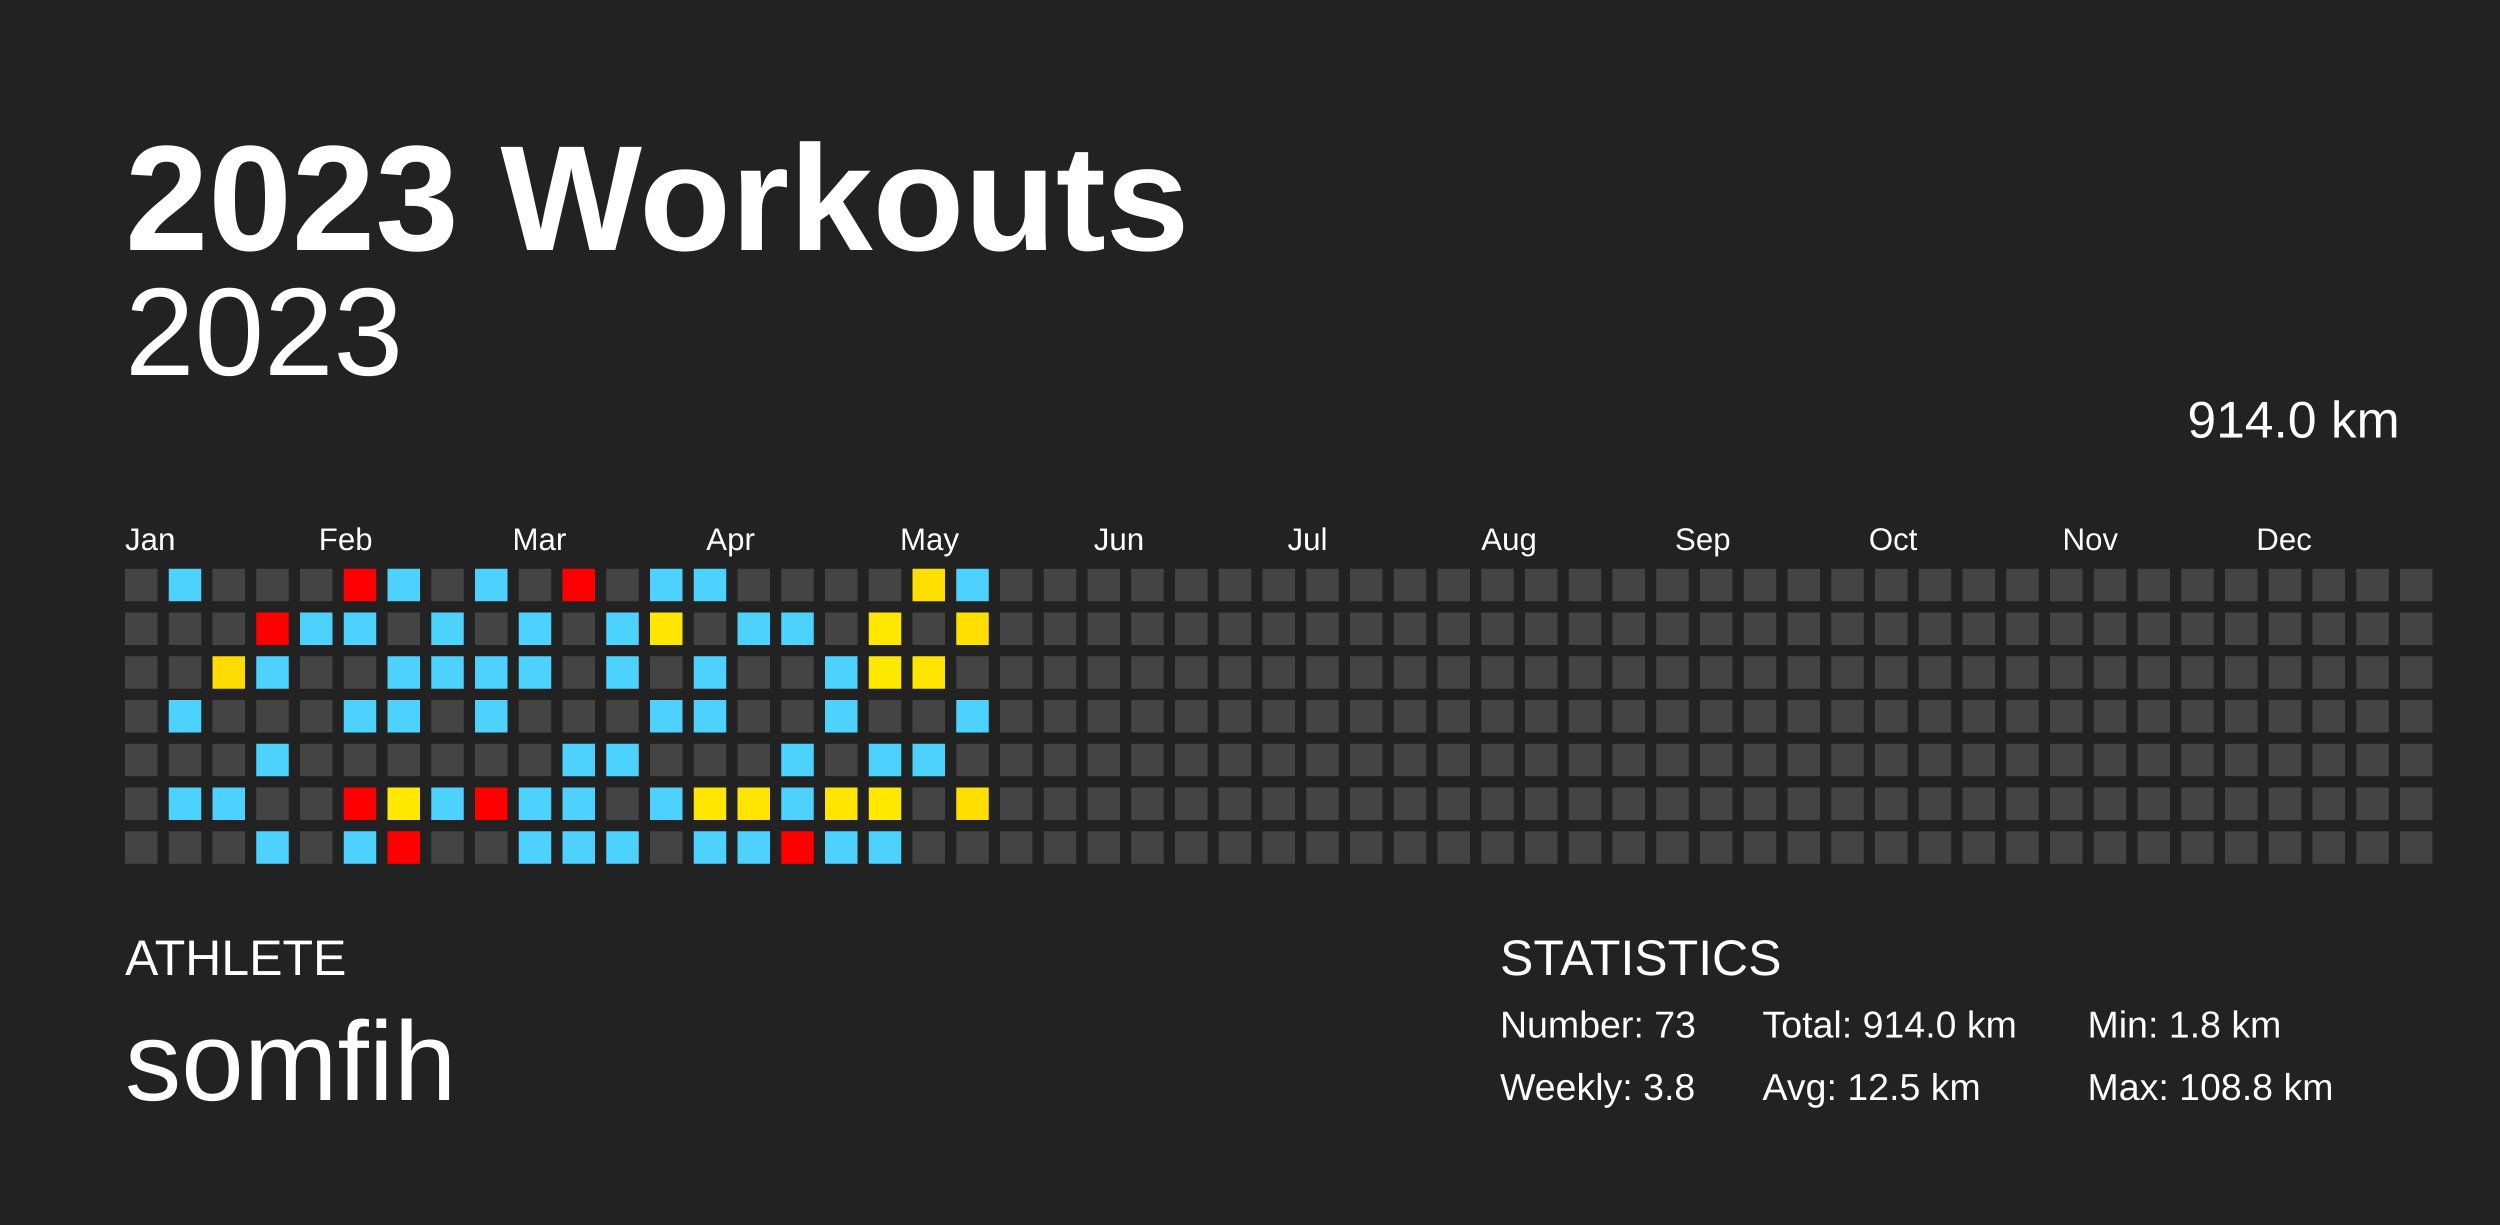
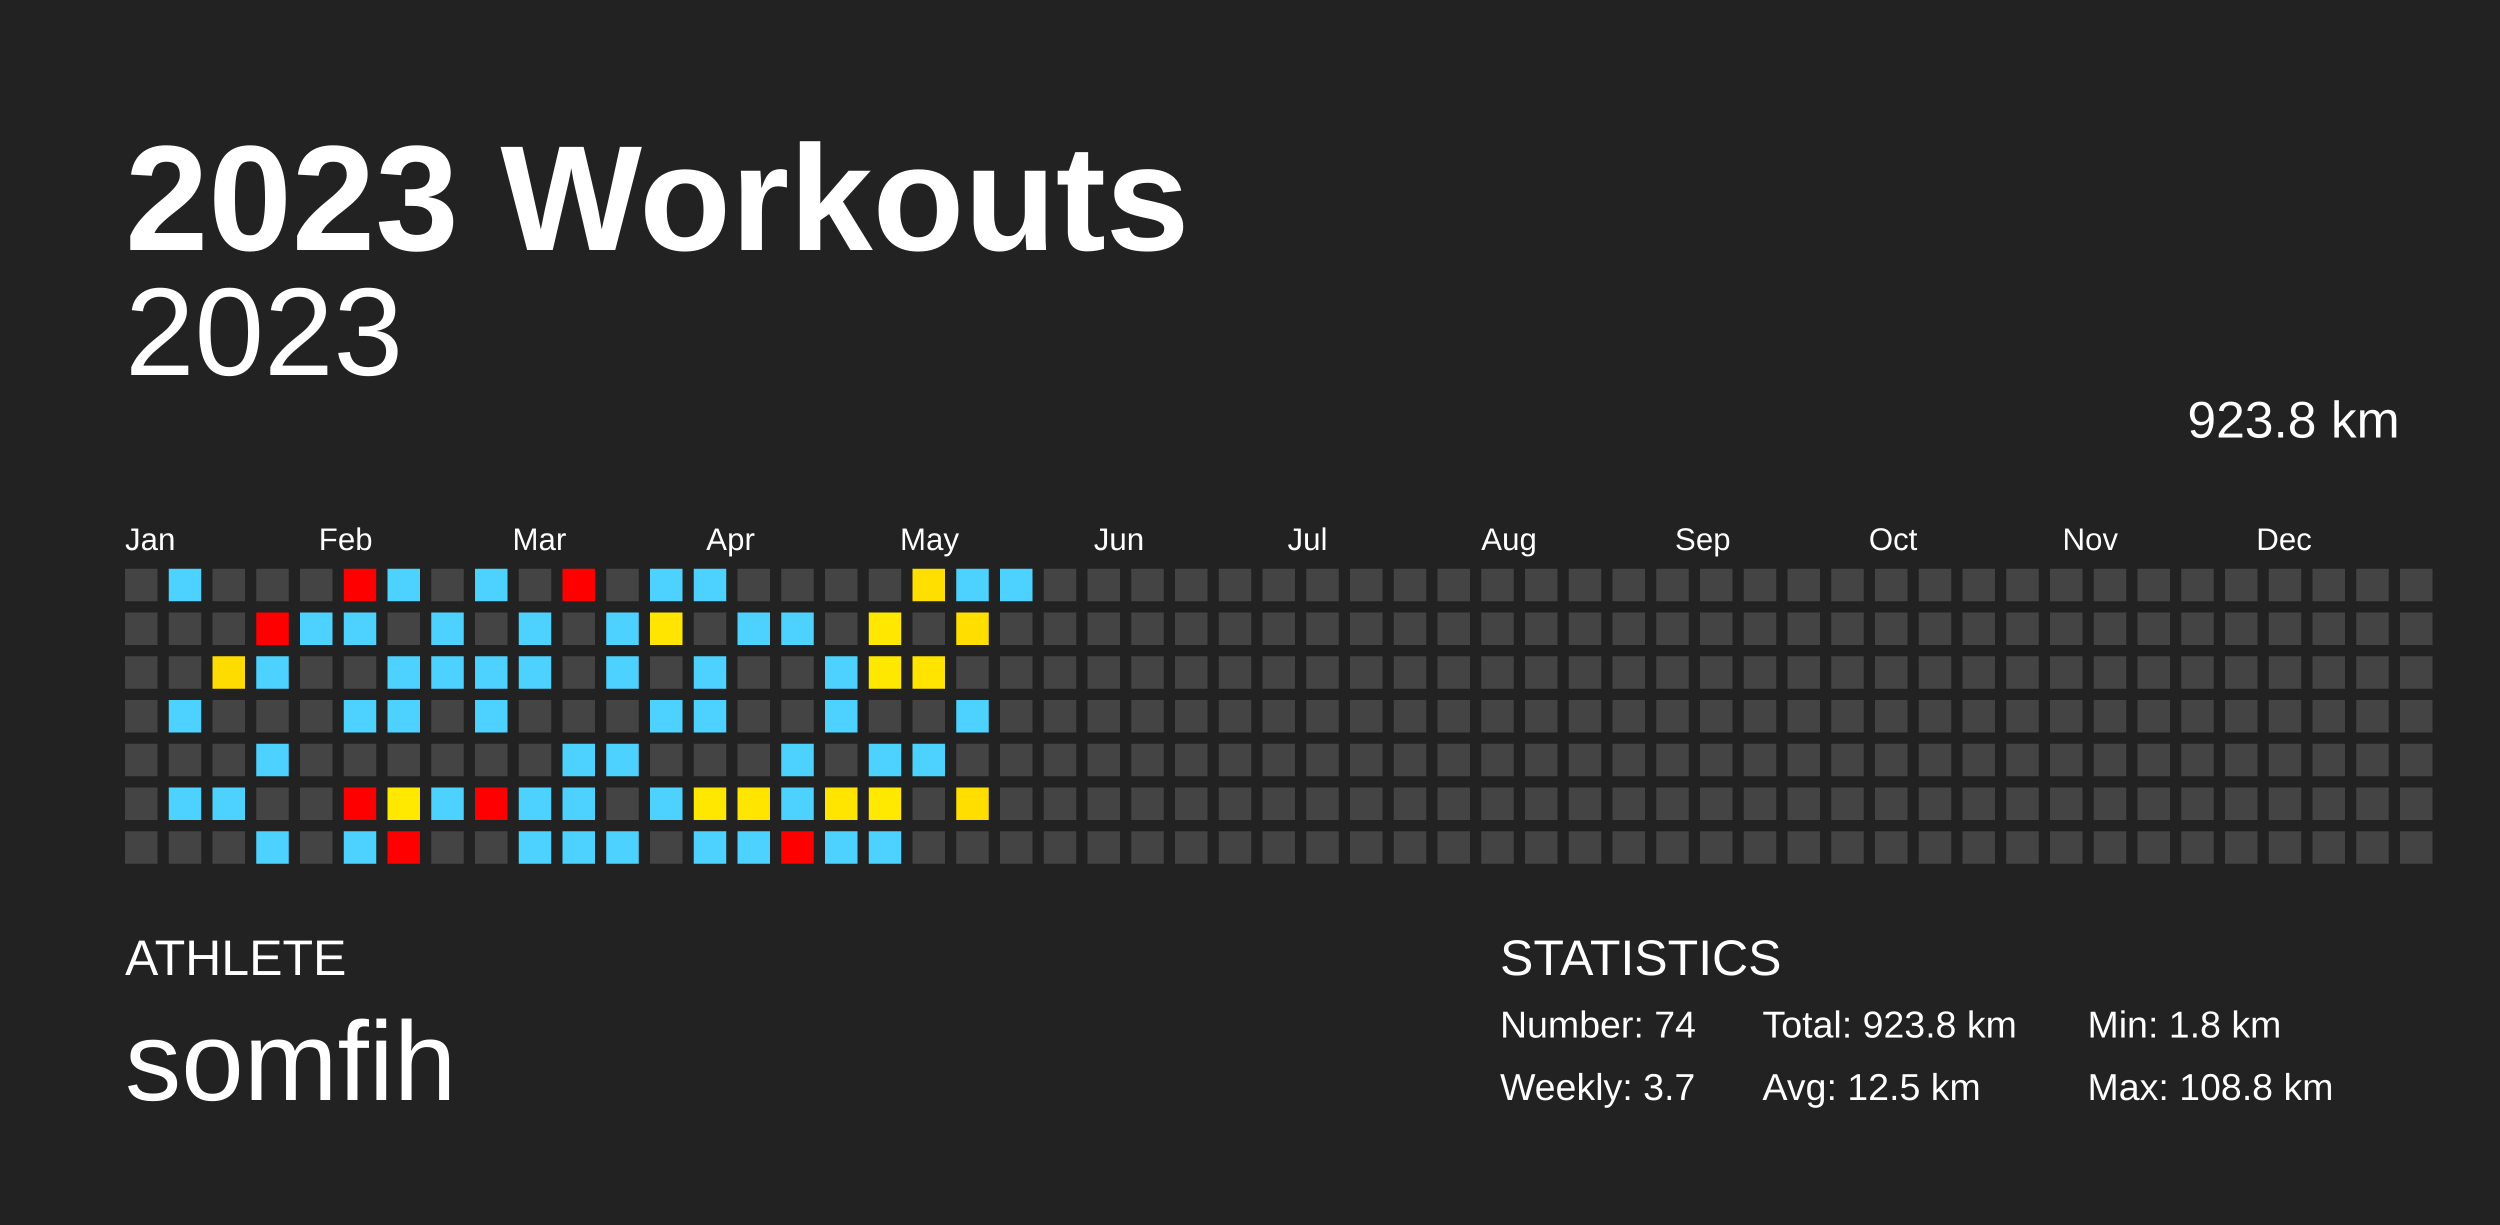
<svg xmlns="http://www.w3.org/2000/svg" baseProfile="full" height="98mm" version="1.1" viewBox="0,0,200,98" width="200mm">
  <defs />
  <rect fill="#222222" height="98" width="200" x="0" y="0" />
  <text fill="#FFFFFF" style="font-size:12px; font-family:Arial; font-weight:bold;" x="10" y="20">2023 Workouts</text>
  <text fill="#FFFFFF" style="font-size:4px; font-family:Arial" x="10" y="78">ATHLETE</text>
  <text fill="#FFFFFF" style="font-size:9px; font-family:Arial" x="10" y="88">somfih</text>
  <text fill="#FFFFFF" style="font-size:4px; font-family:Arial" x="120" y="78">STATISTICS</text>
-   <text fill="#FFFFFF" style="font-size:3px; font-family:Arial" x="120" y="83">Number: 73</text>
-   <text fill="#FFFFFF" style="font-size:3px; font-family:Arial" x="120" y="88">Weekly: 3.8</text>
-   <text fill="#FFFFFF" style="font-size:3px; font-family:Arial" x="141" y="83">Total: 914.0 km</text>
+   <text fill="#FFFFFF" style="font-size:3px; font-family:Arial" x="120" y="83">Number: 74</text>
+   <text fill="#FFFFFF" style="font-size:3px; font-family:Arial" x="120" y="88">Weekly: 3.7</text>
+   <text fill="#FFFFFF" style="font-size:3px; font-family:Arial" x="141" y="83">Total: 923.8 km</text>
  <text fill="#FFFFFF" style="font-size:3px; font-family:Arial" x="141" y="88">Avg: 12.5 km</text>
  <text fill="#FFFFFF" style="font-size:3px; font-family:Arial" x="167" y="83">Min: 1.8 km</text>
  <text fill="#FFFFFF" style="font-size:3px; font-family:Arial" x="167" y="88">Max: 108.8 km</text>
  <text alignment-baseline="hanging" fill="#FFFFFF" style="font-size:10.0px; font-family:Arial;" x="10" y="30">2023</text>
-   <text alignment-baseline="hanging" fill="#FFFFFF" style="font-size:4.125px; font-family:Arial;" x="175" y="35">914.0 km</text>
+   <text alignment-baseline="hanging" fill="#FFFFFF" style="font-size:4.125px; font-family:Arial;" x="175" y="35">923.8 km</text>
  <text fill="#FFFFFF" style="font-size:2.5px; font-family:Arial" x="10.0" y="44">Jan</text>
  <text fill="#FFFFFF" style="font-size:2.5px; font-family:Arial" x="25.5" y="44">Feb</text>
  <text fill="#FFFFFF" style="font-size:2.5px; font-family:Arial" x="41.0" y="44">Mar</text>
  <text fill="#FFFFFF" style="font-size:2.5px; font-family:Arial" x="56.5" y="44">Apr</text>
  <text fill="#FFFFFF" style="font-size:2.5px; font-family:Arial" x="72.0" y="44">May</text>
  <text fill="#FFFFFF" style="font-size:2.5px; font-family:Arial" x="87.5" y="44">Jun</text>
  <text fill="#FFFFFF" style="font-size:2.5px; font-family:Arial" x="103.0" y="44">Jul</text>
  <text fill="#FFFFFF" style="font-size:2.5px; font-family:Arial" x="118.5" y="44">Aug</text>
  <text fill="#FFFFFF" style="font-size:2.5px; font-family:Arial" x="134.0" y="44">Sep</text>
  <text fill="#FFFFFF" style="font-size:2.5px; font-family:Arial" x="149.5" y="44">Oct</text>
  <text fill="#FFFFFF" style="font-size:2.5px; font-family:Arial" x="165.0" y="44">Nov</text>
  <text fill="#FFFFFF" style="font-size:2.5px; font-family:Arial" x="180.5" y="44">Dec</text>
  <rect fill="#444444" height="2.6" width="2.6" x="10.0" y="45.5" />
  <rect fill="#444444" height="2.6" width="2.6" x="10.0" y="49.0" />
  <rect fill="#444444" height="2.6" width="2.6" x="10.0" y="52.5" />
  <rect fill="#444444" height="2.6" width="2.6" x="10.0" y="56.0" />
  <rect fill="#444444" height="2.6" width="2.6" x="10.0" y="59.5" />
  <rect fill="#444444" height="2.6" width="2.6" x="10.0" y="63.0" />
  <rect fill="#444444" height="2.6" width="2.6" x="10.0" y="66.5" />
  <rect fill="#4dd2ff" height="2.6" width="2.6" x="13.5" y="45.5" />
  <rect fill="#444444" height="2.6" width="2.6" x="13.5" y="49.0" />
  <rect fill="#444444" height="2.6" width="2.6" x="13.5" y="52.5" />
  <rect fill="#4dd2ff" height="2.6" width="2.6" x="13.5" y="56.0" />
  <rect fill="#444444" height="2.6" width="2.6" x="13.5" y="59.5" />
  <rect fill="#4dd2ff" height="2.6" width="2.6" x="13.5" y="63.0" />
  <rect fill="#444444" height="2.6" width="2.6" x="13.5" y="66.5" />
  <rect fill="#444444" height="2.6" width="2.6" x="17.0" y="45.5" />
  <rect fill="#444444" height="2.6" width="2.6" x="17.0" y="49.0" />
  <rect fill="#ffdc00" height="2.6" width="2.6" x="17.0" y="52.5" />
  <rect fill="#444444" height="2.6" width="2.6" x="17.0" y="56.0" />
  <rect fill="#444444" height="2.6" width="2.6" x="17.0" y="59.5" />
  <rect fill="#4dd2ff" height="2.6" width="2.6" x="17.0" y="63.0" />
  <rect fill="#444444" height="2.6" width="2.6" x="17.0" y="66.5" />
  <rect fill="#444444" height="2.6" width="2.6" x="20.5" y="45.5" />
  <rect fill="red" height="2.6" width="2.6" x="20.5" y="49.0" />
  <rect fill="#4dd2ff" height="2.6" width="2.6" x="20.5" y="52.5" />
  <rect fill="#444444" height="2.6" width="2.6" x="20.5" y="56.0" />
  <rect fill="#4dd2ff" height="2.6" width="2.6" x="20.5" y="59.5" />
  <rect fill="#444444" height="2.6" width="2.6" x="20.5" y="63.0" />
  <rect fill="#4dd2ff" height="2.6" width="2.6" x="20.5" y="66.5" />
  <rect fill="#444444" height="2.6" width="2.6" x="24.0" y="45.5" />
  <rect fill="#4dd2ff" height="2.6" width="2.6" x="24.0" y="49.0" />
  <rect fill="#444444" height="2.6" width="2.6" x="24.0" y="52.5" />
  <rect fill="#444444" height="2.6" width="2.6" x="24.0" y="56.0" />
  <rect fill="#444444" height="2.6" width="2.6" x="24.0" y="59.5" />
  <rect fill="#444444" height="2.6" width="2.6" x="24.0" y="63.0" />
  <rect fill="#444444" height="2.6" width="2.6" x="24.0" y="66.5" />
  <rect fill="red" height="2.6" width="2.6" x="27.5" y="45.5" />
  <rect fill="#4dd2ff" height="2.6" width="2.6" x="27.5" y="49.0" />
  <rect fill="#444444" height="2.6" width="2.6" x="27.5" y="52.5" />
  <rect fill="#4dd2ff" height="2.6" width="2.6" x="27.5" y="56.0" />
  <rect fill="#444444" height="2.6" width="2.6" x="27.5" y="59.5" />
  <rect fill="red" height="2.6" width="2.6" x="27.5" y="63.0" />
  <rect fill="#4dd2ff" height="2.6" width="2.6" x="27.5" y="66.5" />
  <rect fill="#4dd2ff" height="2.6" width="2.6" x="31.0" y="45.5" />
  <rect fill="#444444" height="2.6" width="2.6" x="31.0" y="49.0" />
  <rect fill="#4dd2ff" height="2.6" width="2.6" x="31.0" y="52.5" />
  <rect fill="#4dd2ff" height="2.6" width="2.6" x="31.0" y="56.0" />
  <rect fill="#444444" height="2.6" width="2.6" x="31.0" y="59.5" />
  <rect fill="#ffe900" height="2.6" width="2.6" x="31.0" y="63.0" />
  <rect fill="red" height="2.6" width="2.6" x="31.0" y="66.5" />
  <rect fill="#444444" height="2.6" width="2.6" x="34.5" y="45.5" />
  <rect fill="#4dd2ff" height="2.6" width="2.6" x="34.5" y="49.0" />
  <rect fill="#4dd2ff" height="2.6" width="2.6" x="34.5" y="52.5" />
  <rect fill="#444444" height="2.6" width="2.6" x="34.5" y="56.0" />
  <rect fill="#444444" height="2.6" width="2.6" x="34.5" y="59.5" />
  <rect fill="#4dd2ff" height="2.6" width="2.6" x="34.5" y="63.0" />
  <rect fill="#444444" height="2.6" width="2.6" x="34.5" y="66.5" />
  <rect fill="#4dd2ff" height="2.6" width="2.6" x="38.0" y="45.5" />
  <rect fill="#444444" height="2.6" width="2.6" x="38.0" y="49.0" />
  <rect fill="#4dd2ff" height="2.6" width="2.6" x="38.0" y="52.5" />
  <rect fill="#4dd2ff" height="2.6" width="2.6" x="38.0" y="56.0" />
  <rect fill="#444444" height="2.6" width="2.6" x="38.0" y="59.5" />
  <rect fill="red" height="2.6" width="2.6" x="38.0" y="63.0" />
  <rect fill="#444444" height="2.6" width="2.6" x="38.0" y="66.5" />
  <rect fill="#444444" height="2.6" width="2.6" x="41.5" y="45.5" />
  <rect fill="#4dd2ff" height="2.6" width="2.6" x="41.5" y="49.0" />
  <rect fill="#4dd2ff" height="2.6" width="2.6" x="41.5" y="52.5" />
  <rect fill="#444444" height="2.6" width="2.6" x="41.5" y="56.0" />
  <rect fill="#444444" height="2.6" width="2.6" x="41.5" y="59.5" />
  <rect fill="#4dd2ff" height="2.6" width="2.6" x="41.5" y="63.0" />
  <rect fill="#4dd2ff" height="2.6" width="2.6" x="41.5" y="66.5" />
  <rect fill="red" height="2.6" width="2.6" x="45.0" y="45.5" />
  <rect fill="#444444" height="2.6" width="2.6" x="45.0" y="49.0" />
  <rect fill="#444444" height="2.6" width="2.6" x="45.0" y="52.5" />
  <rect fill="#444444" height="2.6" width="2.6" x="45.0" y="56.0" />
  <rect fill="#4dd2ff" height="2.6" width="2.6" x="45.0" y="59.5" />
  <rect fill="#4dd2ff" height="2.6" width="2.6" x="45.0" y="63.0" />
  <rect fill="#4dd2ff" height="2.6" width="2.6" x="45.0" y="66.5" />
  <rect fill="#444444" height="2.6" width="2.6" x="48.5" y="45.5" />
  <rect fill="#4dd2ff" height="2.6" width="2.6" x="48.5" y="49.0" />
  <rect fill="#4dd2ff" height="2.6" width="2.6" x="48.5" y="52.5" />
  <rect fill="#444444" height="2.6" width="2.6" x="48.5" y="56.0" />
  <rect fill="#4dd2ff" height="2.6" width="2.6" x="48.5" y="59.5" />
  <rect fill="#444444" height="2.6" width="2.6" x="48.5" y="63.0" />
  <rect fill="#4dd2ff" height="2.6" width="2.6" x="48.5" y="66.5" />
  <rect fill="#4dd2ff" height="2.6" width="2.6" x="52.0" y="45.5" />
  <rect fill="#ffe500" height="2.6" width="2.6" x="52.0" y="49.0" />
  <rect fill="#444444" height="2.6" width="2.6" x="52.0" y="52.5" />
  <rect fill="#4dd2ff" height="2.6" width="2.6" x="52.0" y="56.0" />
  <rect fill="#444444" height="2.6" width="2.6" x="52.0" y="59.5" />
  <rect fill="#4dd2ff" height="2.6" width="2.6" x="52.0" y="63.0" />
  <rect fill="#444444" height="2.6" width="2.6" x="52.0" y="66.5" />
  <rect fill="#4dd2ff" height="2.6" width="2.6" x="55.5" y="45.5" />
  <rect fill="#444444" height="2.6" width="2.6" x="55.5" y="49.0" />
  <rect fill="#4dd2ff" height="2.6" width="2.6" x="55.5" y="52.5" />
  <rect fill="#4dd2ff" height="2.6" width="2.6" x="55.5" y="56.0" />
  <rect fill="#444444" height="2.6" width="2.6" x="55.5" y="59.5" />
  <rect fill="#ffe700" height="2.6" width="2.6" x="55.5" y="63.0" />
  <rect fill="#4dd2ff" height="2.6" width="2.6" x="55.5" y="66.5" />
  <rect fill="#444444" height="2.6" width="2.6" x="59.0" y="45.5" />
  <rect fill="#4dd2ff" height="2.6" width="2.6" x="59.0" y="49.0" />
  <rect fill="#444444" height="2.6" width="2.6" x="59.0" y="52.5" />
  <rect fill="#444444" height="2.6" width="2.6" x="59.0" y="56.0" />
  <rect fill="#444444" height="2.6" width="2.6" x="59.0" y="59.5" />
  <rect fill="#ffe500" height="2.6" width="2.6" x="59.0" y="63.0" />
  <rect fill="#4dd2ff" height="2.6" width="2.6" x="59.0" y="66.5" />
  <rect fill="#444444" height="2.6" width="2.6" x="62.5" y="45.5" />
  <rect fill="#4dd2ff" height="2.6" width="2.6" x="62.5" y="49.0" />
  <rect fill="#444444" height="2.6" width="2.6" x="62.5" y="52.5" />
  <rect fill="#444444" height="2.6" width="2.6" x="62.5" y="56.0" />
  <rect fill="#4dd2ff" height="2.6" width="2.6" x="62.5" y="59.5" />
  <rect fill="#4dd2ff" height="2.6" width="2.6" x="62.5" y="63.0" />
  <rect fill="red" height="2.6" width="2.6" x="62.5" y="66.5" />
  <rect fill="#444444" height="2.6" width="2.6" x="66.0" y="45.5" />
  <rect fill="#444444" height="2.6" width="2.6" x="66.0" y="49.0" />
  <rect fill="#4dd2ff" height="2.6" width="2.6" x="66.0" y="52.5" />
  <rect fill="#4dd2ff" height="2.6" width="2.6" x="66.0" y="56.0" />
  <rect fill="#444444" height="2.6" width="2.6" x="66.0" y="59.5" />
  <rect fill="#ffe500" height="2.6" width="2.6" x="66.0" y="63.0" />
  <rect fill="#4dd2ff" height="2.6" width="2.6" x="66.0" y="66.5" />
  <rect fill="#444444" height="2.6" width="2.6" x="69.5" y="45.5" />
  <rect fill="#ffe700" height="2.6" width="2.6" x="69.5" y="49.0" />
  <rect fill="#ffe800" height="2.6" width="2.6" x="69.5" y="52.5" />
  <rect fill="#444444" height="2.6" width="2.6" x="69.5" y="56.0" />
  <rect fill="#4dd2ff" height="2.6" width="2.6" x="69.5" y="59.5" />
  <rect fill="#ffe900" height="2.6" width="2.6" x="69.5" y="63.0" />
  <rect fill="#4dd2ff" height="2.6" width="2.6" x="69.5" y="66.5" />
  <rect fill="#ffdf00" height="2.6" width="2.6" x="73.0" y="45.5" />
  <rect fill="#444444" height="2.6" width="2.6" x="73.0" y="49.0" />
  <rect fill="#ffe400" height="2.6" width="2.6" x="73.0" y="52.5" />
  <rect fill="#444444" height="2.6" width="2.6" x="73.0" y="56.0" />
  <rect fill="#4dd2ff" height="2.6" width="2.6" x="73.0" y="59.5" />
  <rect fill="#444444" height="2.6" width="2.6" x="73.0" y="63.0" />
  <rect fill="#444444" height="2.6" width="2.6" x="73.0" y="66.5" />
  <rect fill="#4dd2ff" height="2.6" width="2.6" x="76.5" y="45.5" />
  <rect fill="#ffde00" height="2.6" width="2.6" x="76.5" y="49.0" />
  <rect fill="#444444" height="2.6" width="2.6" x="76.5" y="52.5" />
  <rect fill="#4dd2ff" height="2.6" width="2.6" x="76.5" y="56.0" />
  <rect fill="#444444" height="2.6" width="2.6" x="76.5" y="59.5" />
  <rect fill="#ffde00" height="2.6" width="2.6" x="76.5" y="63.0" />
  <rect fill="#444444" height="2.6" width="2.6" x="76.5" y="66.5" />
-   <rect fill="#444444" height="2.6" width="2.6" x="80.0" y="45.5" />
+   <rect fill="#4dd2ff" height="2.6" width="2.6" x="80.0" y="45.5" />
  <rect fill="#444444" height="2.6" width="2.6" x="80.0" y="49.0" />
  <rect fill="#444444" height="2.6" width="2.6" x="80.0" y="52.5" />
  <rect fill="#444444" height="2.6" width="2.6" x="80.0" y="56.0" />
  <rect fill="#444444" height="2.6" width="2.6" x="80.0" y="59.5" />
  <rect fill="#444444" height="2.6" width="2.6" x="80.0" y="63.0" />
  <rect fill="#444444" height="2.6" width="2.6" x="80.0" y="66.5" />
  <rect fill="#444444" height="2.6" width="2.6" x="83.5" y="45.5" />
  <rect fill="#444444" height="2.6" width="2.6" x="83.5" y="49.0" />
  <rect fill="#444444" height="2.6" width="2.6" x="83.5" y="52.5" />
  <rect fill="#444444" height="2.6" width="2.6" x="83.5" y="56.0" />
  <rect fill="#444444" height="2.6" width="2.6" x="83.5" y="59.5" />
  <rect fill="#444444" height="2.6" width="2.6" x="83.5" y="63.0" />
  <rect fill="#444444" height="2.6" width="2.6" x="83.5" y="66.5" />
  <rect fill="#444444" height="2.6" width="2.6" x="87.0" y="45.5" />
  <rect fill="#444444" height="2.6" width="2.6" x="87.0" y="49.0" />
  <rect fill="#444444" height="2.6" width="2.6" x="87.0" y="52.5" />
  <rect fill="#444444" height="2.6" width="2.6" x="87.0" y="56.0" />
  <rect fill="#444444" height="2.6" width="2.6" x="87.0" y="59.5" />
  <rect fill="#444444" height="2.6" width="2.6" x="87.0" y="63.0" />
  <rect fill="#444444" height="2.6" width="2.6" x="87.0" y="66.5" />
  <rect fill="#444444" height="2.6" width="2.6" x="90.5" y="45.5" />
  <rect fill="#444444" height="2.6" width="2.6" x="90.5" y="49.0" />
  <rect fill="#444444" height="2.6" width="2.6" x="90.5" y="52.5" />
  <rect fill="#444444" height="2.6" width="2.6" x="90.5" y="56.0" />
  <rect fill="#444444" height="2.6" width="2.6" x="90.5" y="59.5" />
  <rect fill="#444444" height="2.6" width="2.6" x="90.5" y="63.0" />
  <rect fill="#444444" height="2.6" width="2.6" x="90.5" y="66.5" />
  <rect fill="#444444" height="2.6" width="2.6" x="94.0" y="45.5" />
  <rect fill="#444444" height="2.6" width="2.6" x="94.0" y="49.0" />
  <rect fill="#444444" height="2.6" width="2.6" x="94.0" y="52.5" />
  <rect fill="#444444" height="2.6" width="2.6" x="94.0" y="56.0" />
  <rect fill="#444444" height="2.6" width="2.6" x="94.0" y="59.5" />
  <rect fill="#444444" height="2.6" width="2.6" x="94.0" y="63.0" />
  <rect fill="#444444" height="2.6" width="2.6" x="94.0" y="66.5" />
  <rect fill="#444444" height="2.6" width="2.6" x="97.5" y="45.5" />
  <rect fill="#444444" height="2.6" width="2.6" x="97.5" y="49.0" />
  <rect fill="#444444" height="2.6" width="2.6" x="97.5" y="52.5" />
  <rect fill="#444444" height="2.6" width="2.6" x="97.5" y="56.0" />
  <rect fill="#444444" height="2.6" width="2.6" x="97.5" y="59.5" />
  <rect fill="#444444" height="2.6" width="2.6" x="97.5" y="63.0" />
  <rect fill="#444444" height="2.6" width="2.6" x="97.5" y="66.5" />
  <rect fill="#444444" height="2.6" width="2.6" x="101.0" y="45.5" />
  <rect fill="#444444" height="2.6" width="2.6" x="101.0" y="49.0" />
  <rect fill="#444444" height="2.6" width="2.6" x="101.0" y="52.5" />
  <rect fill="#444444" height="2.6" width="2.6" x="101.0" y="56.0" />
  <rect fill="#444444" height="2.6" width="2.6" x="101.0" y="59.5" />
  <rect fill="#444444" height="2.6" width="2.6" x="101.0" y="63.0" />
  <rect fill="#444444" height="2.6" width="2.6" x="101.0" y="66.5" />
  <rect fill="#444444" height="2.6" width="2.6" x="104.5" y="45.5" />
  <rect fill="#444444" height="2.6" width="2.6" x="104.5" y="49.0" />
  <rect fill="#444444" height="2.6" width="2.6" x="104.5" y="52.5" />
  <rect fill="#444444" height="2.6" width="2.6" x="104.5" y="56.0" />
  <rect fill="#444444" height="2.6" width="2.6" x="104.5" y="59.5" />
  <rect fill="#444444" height="2.6" width="2.6" x="104.5" y="63.0" />
  <rect fill="#444444" height="2.6" width="2.6" x="104.5" y="66.5" />
  <rect fill="#444444" height="2.6" width="2.6" x="108.0" y="45.5" />
  <rect fill="#444444" height="2.6" width="2.6" x="108.0" y="49.0" />
  <rect fill="#444444" height="2.6" width="2.6" x="108.0" y="52.5" />
  <rect fill="#444444" height="2.6" width="2.6" x="108.0" y="56.0" />
  <rect fill="#444444" height="2.6" width="2.6" x="108.0" y="59.5" />
  <rect fill="#444444" height="2.6" width="2.6" x="108.0" y="63.0" />
  <rect fill="#444444" height="2.6" width="2.6" x="108.0" y="66.5" />
  <rect fill="#444444" height="2.6" width="2.6" x="111.5" y="45.5" />
  <rect fill="#444444" height="2.6" width="2.6" x="111.5" y="49.0" />
  <rect fill="#444444" height="2.6" width="2.6" x="111.5" y="52.5" />
  <rect fill="#444444" height="2.6" width="2.6" x="111.5" y="56.0" />
  <rect fill="#444444" height="2.6" width="2.6" x="111.5" y="59.5" />
  <rect fill="#444444" height="2.6" width="2.6" x="111.5" y="63.0" />
  <rect fill="#444444" height="2.6" width="2.6" x="111.5" y="66.5" />
  <rect fill="#444444" height="2.6" width="2.6" x="115.0" y="45.5" />
  <rect fill="#444444" height="2.6" width="2.6" x="115.0" y="49.0" />
  <rect fill="#444444" height="2.6" width="2.6" x="115.0" y="52.5" />
  <rect fill="#444444" height="2.6" width="2.6" x="115.0" y="56.0" />
  <rect fill="#444444" height="2.6" width="2.6" x="115.0" y="59.5" />
  <rect fill="#444444" height="2.6" width="2.6" x="115.0" y="63.0" />
  <rect fill="#444444" height="2.6" width="2.6" x="115.0" y="66.5" />
  <rect fill="#444444" height="2.6" width="2.6" x="118.5" y="45.5" />
  <rect fill="#444444" height="2.6" width="2.6" x="118.5" y="49.0" />
  <rect fill="#444444" height="2.6" width="2.6" x="118.5" y="52.5" />
  <rect fill="#444444" height="2.6" width="2.6" x="118.5" y="56.0" />
  <rect fill="#444444" height="2.6" width="2.6" x="118.5" y="59.5" />
  <rect fill="#444444" height="2.6" width="2.6" x="118.5" y="63.0" />
  <rect fill="#444444" height="2.6" width="2.6" x="118.5" y="66.5" />
  <rect fill="#444444" height="2.6" width="2.6" x="122.0" y="45.5" />
  <rect fill="#444444" height="2.6" width="2.6" x="122.0" y="49.0" />
  <rect fill="#444444" height="2.6" width="2.6" x="122.0" y="52.5" />
  <rect fill="#444444" height="2.6" width="2.6" x="122.0" y="56.0" />
  <rect fill="#444444" height="2.6" width="2.6" x="122.0" y="59.5" />
  <rect fill="#444444" height="2.6" width="2.6" x="122.0" y="63.0" />
  <rect fill="#444444" height="2.6" width="2.6" x="122.0" y="66.5" />
  <rect fill="#444444" height="2.6" width="2.6" x="125.5" y="45.5" />
  <rect fill="#444444" height="2.6" width="2.6" x="125.5" y="49.0" />
  <rect fill="#444444" height="2.6" width="2.6" x="125.5" y="52.5" />
  <rect fill="#444444" height="2.6" width="2.6" x="125.5" y="56.0" />
  <rect fill="#444444" height="2.6" width="2.6" x="125.5" y="59.5" />
  <rect fill="#444444" height="2.6" width="2.6" x="125.5" y="63.0" />
  <rect fill="#444444" height="2.6" width="2.6" x="125.5" y="66.5" />
  <rect fill="#444444" height="2.6" width="2.6" x="129.0" y="45.5" />
  <rect fill="#444444" height="2.6" width="2.6" x="129.0" y="49.0" />
  <rect fill="#444444" height="2.6" width="2.6" x="129.0" y="52.5" />
  <rect fill="#444444" height="2.6" width="2.6" x="129.0" y="56.0" />
  <rect fill="#444444" height="2.6" width="2.6" x="129.0" y="59.5" />
  <rect fill="#444444" height="2.6" width="2.6" x="129.0" y="63.0" />
  <rect fill="#444444" height="2.6" width="2.6" x="129.0" y="66.5" />
  <rect fill="#444444" height="2.6" width="2.6" x="132.5" y="45.5" />
  <rect fill="#444444" height="2.6" width="2.6" x="132.5" y="49.0" />
  <rect fill="#444444" height="2.6" width="2.6" x="132.5" y="52.5" />
  <rect fill="#444444" height="2.6" width="2.6" x="132.5" y="56.0" />
  <rect fill="#444444" height="2.6" width="2.6" x="132.5" y="59.5" />
  <rect fill="#444444" height="2.6" width="2.6" x="132.5" y="63.0" />
  <rect fill="#444444" height="2.6" width="2.6" x="132.5" y="66.5" />
  <rect fill="#444444" height="2.6" width="2.6" x="136.0" y="45.5" />
  <rect fill="#444444" height="2.6" width="2.6" x="136.0" y="49.0" />
  <rect fill="#444444" height="2.6" width="2.6" x="136.0" y="52.5" />
  <rect fill="#444444" height="2.6" width="2.6" x="136.0" y="56.0" />
  <rect fill="#444444" height="2.6" width="2.6" x="136.0" y="59.5" />
  <rect fill="#444444" height="2.6" width="2.6" x="136.0" y="63.0" />
  <rect fill="#444444" height="2.6" width="2.6" x="136.0" y="66.5" />
  <rect fill="#444444" height="2.6" width="2.6" x="139.5" y="45.5" />
  <rect fill="#444444" height="2.6" width="2.6" x="139.5" y="49.0" />
  <rect fill="#444444" height="2.6" width="2.6" x="139.5" y="52.5" />
  <rect fill="#444444" height="2.6" width="2.6" x="139.5" y="56.0" />
  <rect fill="#444444" height="2.6" width="2.6" x="139.5" y="59.5" />
  <rect fill="#444444" height="2.6" width="2.6" x="139.5" y="63.0" />
  <rect fill="#444444" height="2.6" width="2.6" x="139.5" y="66.5" />
  <rect fill="#444444" height="2.6" width="2.6" x="143.0" y="45.5" />
  <rect fill="#444444" height="2.6" width="2.6" x="143.0" y="49.0" />
  <rect fill="#444444" height="2.6" width="2.6" x="143.0" y="52.5" />
  <rect fill="#444444" height="2.6" width="2.6" x="143.0" y="56.0" />
  <rect fill="#444444" height="2.6" width="2.6" x="143.0" y="59.5" />
  <rect fill="#444444" height="2.6" width="2.6" x="143.0" y="63.0" />
  <rect fill="#444444" height="2.6" width="2.6" x="143.0" y="66.5" />
  <rect fill="#444444" height="2.6" width="2.6" x="146.5" y="45.5" />
  <rect fill="#444444" height="2.6" width="2.6" x="146.5" y="49.0" />
  <rect fill="#444444" height="2.6" width="2.6" x="146.5" y="52.5" />
  <rect fill="#444444" height="2.6" width="2.6" x="146.5" y="56.0" />
  <rect fill="#444444" height="2.6" width="2.6" x="146.5" y="59.5" />
  <rect fill="#444444" height="2.6" width="2.6" x="146.5" y="63.0" />
  <rect fill="#444444" height="2.6" width="2.6" x="146.5" y="66.5" />
  <rect fill="#444444" height="2.6" width="2.6" x="150.0" y="45.5" />
  <rect fill="#444444" height="2.6" width="2.6" x="150.0" y="49.0" />
  <rect fill="#444444" height="2.6" width="2.6" x="150.0" y="52.5" />
  <rect fill="#444444" height="2.6" width="2.6" x="150.0" y="56.0" />
  <rect fill="#444444" height="2.6" width="2.6" x="150.0" y="59.5" />
  <rect fill="#444444" height="2.6" width="2.6" x="150.0" y="63.0" />
  <rect fill="#444444" height="2.6" width="2.6" x="150.0" y="66.5" />
  <rect fill="#444444" height="2.6" width="2.6" x="153.5" y="45.5" />
  <rect fill="#444444" height="2.6" width="2.6" x="153.5" y="49.0" />
  <rect fill="#444444" height="2.6" width="2.6" x="153.5" y="52.5" />
  <rect fill="#444444" height="2.6" width="2.6" x="153.5" y="56.0" />
  <rect fill="#444444" height="2.6" width="2.6" x="153.5" y="59.5" />
  <rect fill="#444444" height="2.6" width="2.6" x="153.5" y="63.0" />
  <rect fill="#444444" height="2.6" width="2.6" x="153.5" y="66.5" />
  <rect fill="#444444" height="2.6" width="2.6" x="157.0" y="45.5" />
  <rect fill="#444444" height="2.6" width="2.6" x="157.0" y="49.0" />
  <rect fill="#444444" height="2.6" width="2.6" x="157.0" y="52.5" />
  <rect fill="#444444" height="2.6" width="2.6" x="157.0" y="56.0" />
  <rect fill="#444444" height="2.6" width="2.6" x="157.0" y="59.5" />
  <rect fill="#444444" height="2.6" width="2.6" x="157.0" y="63.0" />
  <rect fill="#444444" height="2.6" width="2.6" x="157.0" y="66.5" />
  <rect fill="#444444" height="2.6" width="2.6" x="160.5" y="45.5" />
  <rect fill="#444444" height="2.6" width="2.6" x="160.5" y="49.0" />
  <rect fill="#444444" height="2.6" width="2.6" x="160.5" y="52.5" />
  <rect fill="#444444" height="2.6" width="2.6" x="160.5" y="56.0" />
  <rect fill="#444444" height="2.6" width="2.6" x="160.5" y="59.5" />
  <rect fill="#444444" height="2.6" width="2.6" x="160.5" y="63.0" />
  <rect fill="#444444" height="2.6" width="2.6" x="160.5" y="66.5" />
  <rect fill="#444444" height="2.6" width="2.6" x="164.0" y="45.5" />
  <rect fill="#444444" height="2.6" width="2.6" x="164.0" y="49.0" />
  <rect fill="#444444" height="2.6" width="2.6" x="164.0" y="52.5" />
  <rect fill="#444444" height="2.6" width="2.6" x="164.0" y="56.0" />
  <rect fill="#444444" height="2.6" width="2.6" x="164.0" y="59.5" />
  <rect fill="#444444" height="2.6" width="2.6" x="164.0" y="63.0" />
  <rect fill="#444444" height="2.6" width="2.6" x="164.0" y="66.5" />
  <rect fill="#444444" height="2.6" width="2.6" x="167.5" y="45.5" />
  <rect fill="#444444" height="2.6" width="2.6" x="167.5" y="49.0" />
  <rect fill="#444444" height="2.6" width="2.6" x="167.5" y="52.5" />
  <rect fill="#444444" height="2.6" width="2.6" x="167.5" y="56.0" />
  <rect fill="#444444" height="2.6" width="2.6" x="167.5" y="59.5" />
  <rect fill="#444444" height="2.6" width="2.6" x="167.5" y="63.0" />
  <rect fill="#444444" height="2.6" width="2.6" x="167.5" y="66.5" />
  <rect fill="#444444" height="2.6" width="2.6" x="171.0" y="45.5" />
  <rect fill="#444444" height="2.6" width="2.6" x="171.0" y="49.0" />
  <rect fill="#444444" height="2.6" width="2.6" x="171.0" y="52.5" />
  <rect fill="#444444" height="2.6" width="2.6" x="171.0" y="56.0" />
  <rect fill="#444444" height="2.6" width="2.6" x="171.0" y="59.5" />
  <rect fill="#444444" height="2.6" width="2.6" x="171.0" y="63.0" />
  <rect fill="#444444" height="2.6" width="2.6" x="171.0" y="66.5" />
  <rect fill="#444444" height="2.6" width="2.6" x="174.5" y="45.5" />
  <rect fill="#444444" height="2.6" width="2.6" x="174.5" y="49.0" />
  <rect fill="#444444" height="2.6" width="2.6" x="174.5" y="52.5" />
  <rect fill="#444444" height="2.6" width="2.6" x="174.5" y="56.0" />
  <rect fill="#444444" height="2.6" width="2.6" x="174.5" y="59.5" />
  <rect fill="#444444" height="2.6" width="2.6" x="174.5" y="63.0" />
  <rect fill="#444444" height="2.6" width="2.6" x="174.5" y="66.5" />
  <rect fill="#444444" height="2.6" width="2.6" x="178.0" y="45.5" />
  <rect fill="#444444" height="2.6" width="2.6" x="178.0" y="49.0" />
  <rect fill="#444444" height="2.6" width="2.6" x="178.0" y="52.5" />
  <rect fill="#444444" height="2.6" width="2.6" x="178.0" y="56.0" />
  <rect fill="#444444" height="2.6" width="2.6" x="178.0" y="59.5" />
  <rect fill="#444444" height="2.6" width="2.6" x="178.0" y="63.0" />
  <rect fill="#444444" height="2.6" width="2.6" x="178.0" y="66.5" />
  <rect fill="#444444" height="2.6" width="2.6" x="181.5" y="45.5" />
  <rect fill="#444444" height="2.6" width="2.6" x="181.5" y="49.0" />
  <rect fill="#444444" height="2.6" width="2.6" x="181.5" y="52.5" />
  <rect fill="#444444" height="2.6" width="2.6" x="181.5" y="56.0" />
  <rect fill="#444444" height="2.6" width="2.6" x="181.5" y="59.5" />
  <rect fill="#444444" height="2.6" width="2.6" x="181.5" y="63.0" />
  <rect fill="#444444" height="2.6" width="2.6" x="181.5" y="66.5" />
  <rect fill="#444444" height="2.6" width="2.6" x="185.0" y="45.5" />
  <rect fill="#444444" height="2.6" width="2.6" x="185.0" y="49.0" />
  <rect fill="#444444" height="2.6" width="2.6" x="185.0" y="52.5" />
  <rect fill="#444444" height="2.6" width="2.6" x="185.0" y="56.0" />
  <rect fill="#444444" height="2.6" width="2.6" x="185.0" y="59.5" />
  <rect fill="#444444" height="2.6" width="2.6" x="185.0" y="63.0" />
  <rect fill="#444444" height="2.6" width="2.6" x="185.0" y="66.5" />
  <rect fill="#444444" height="2.6" width="2.6" x="188.5" y="45.5" />
  <rect fill="#444444" height="2.6" width="2.6" x="188.5" y="49.0" />
  <rect fill="#444444" height="2.6" width="2.6" x="188.5" y="52.5" />
  <rect fill="#444444" height="2.6" width="2.6" x="188.5" y="56.0" />
  <rect fill="#444444" height="2.6" width="2.6" x="188.5" y="59.5" />
  <rect fill="#444444" height="2.6" width="2.6" x="188.5" y="63.0" />
  <rect fill="#444444" height="2.6" width="2.6" x="188.5" y="66.5" />
  <rect fill="#444444" height="2.6" width="2.6" x="192.0" y="45.5" />
  <rect fill="#444444" height="2.6" width="2.6" x="192.0" y="49.0" />
  <rect fill="#444444" height="2.6" width="2.6" x="192.0" y="52.5" />
  <rect fill="#444444" height="2.6" width="2.6" x="192.0" y="56.0" />
  <rect fill="#444444" height="2.6" width="2.6" x="192.0" y="59.5" />
  <rect fill="#444444" height="2.6" width="2.6" x="192.0" y="63.0" />
  <rect fill="#444444" height="2.6" width="2.6" x="192.0" y="66.5" />
</svg>
